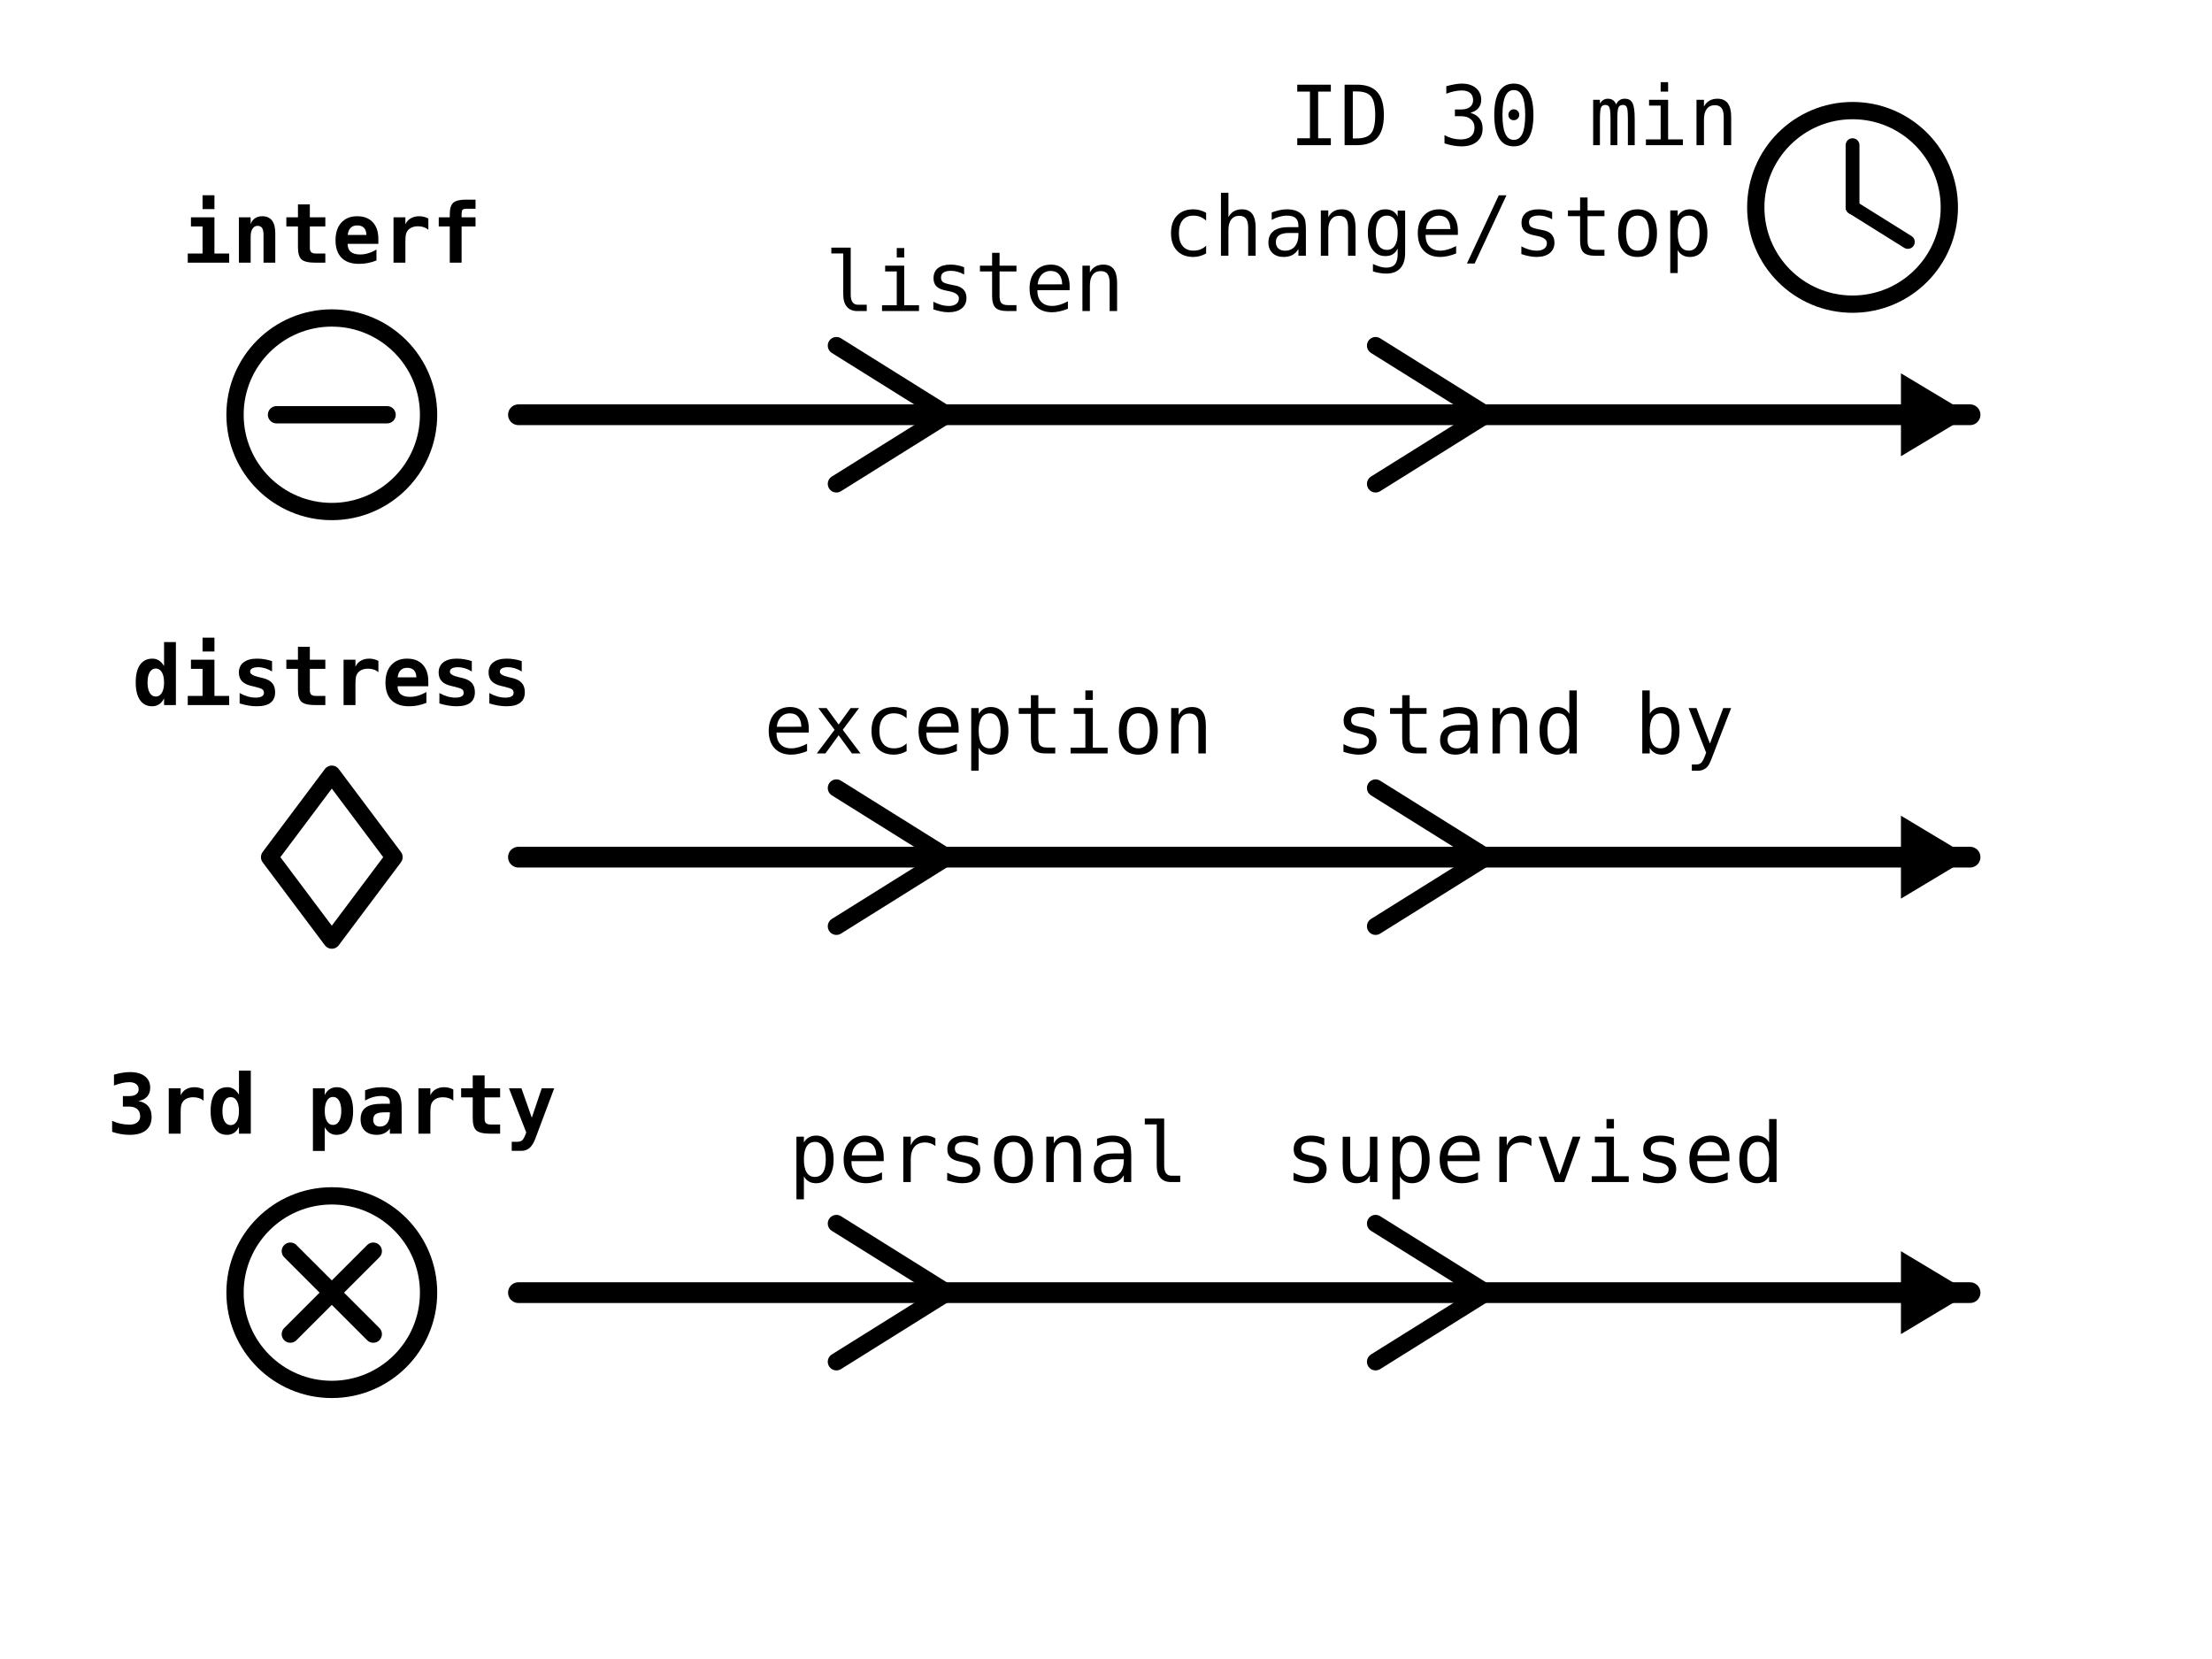
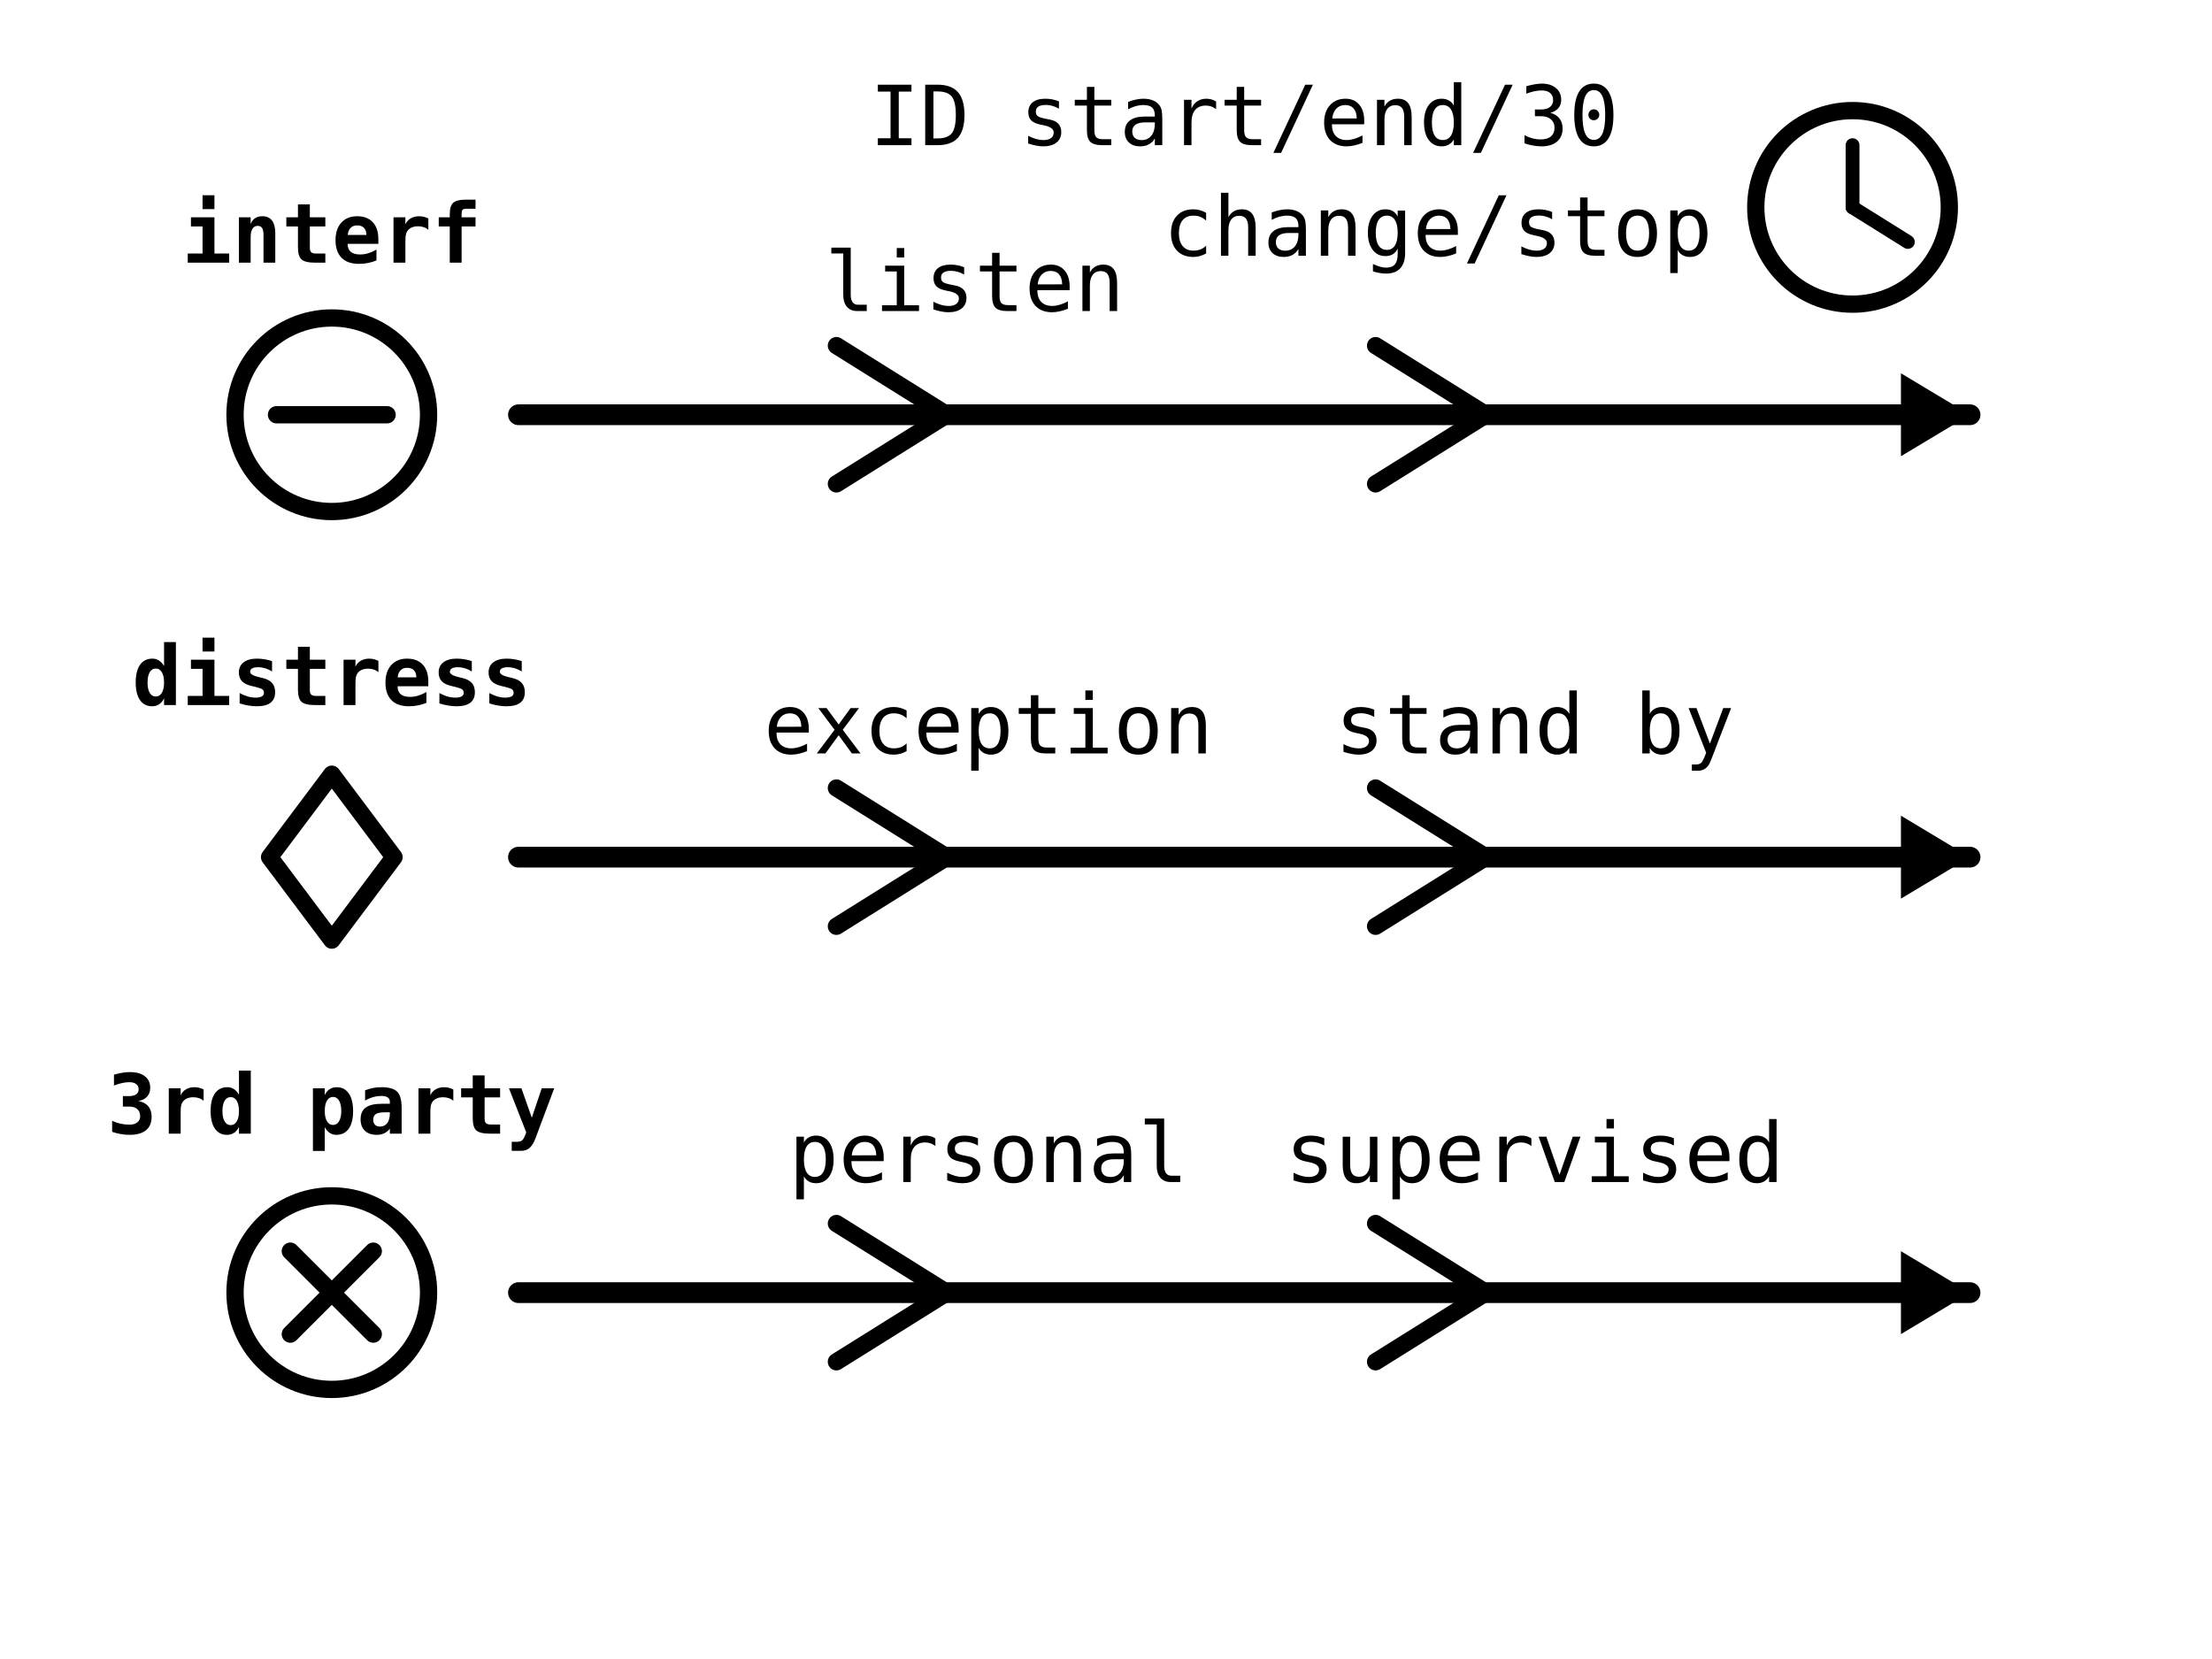
<svg xmlns="http://www.w3.org/2000/svg" id="communications-flowchart" viewBox="0 0 640 480" role="img">
  <g fill="none" stroke="currentColor" stroke-linecap="round" stroke-linejoin="round">
    <line x1="150" y1="120" x2="570" y2="120" stroke-width="6" />
    <polygon points="570,120 550,108 550,132" fill="currentColor" stroke="none" />
    <line x1="150" y1="248" x2="570" y2="248" stroke-width="6" />
    <polygon points="570,248 550,236 550,260" fill="currentColor" stroke="none" />
    <line x1="150" y1="374" x2="570" y2="374" stroke-width="6" />
    <polygon points="570,374 550,362 550,386" fill="currentColor" stroke="none" />
    <circle cx="96" cy="120" r="28" stroke-width="5" />
    <path d="M80 120 L112 120" stroke-width="5" />
    <path d="M78 248 L96 224 L114 248 L96 272 Z" stroke-width="5" />
    <circle cx="96" cy="374" r="28" stroke-width="5" />
    <path d="M84 362 L108 386" stroke-width="5" />
    <path d="M108 362 L84 386" stroke-width="5" />
    <path d="M242 100 L274 120 L242 140" stroke-width="5" />
    <path d="M398 100 L430 120 L398 140" stroke-width="5" />
    <path d="M242 228 L274 248 L242 268" stroke-width="5" />
    <path d="M398 228 L430 248 L398 268" stroke-width="5" />
    <path d="M242 354 L274 374 L242 394" stroke-width="5" />
    <path d="M398 354 L430 374 L398 394" stroke-width="5" />
    <circle cx="536" cy="60" r="28" stroke-width="5" />
    <line x1="536" y1="60" x2="536" y2="42" stroke-width="4" />
    <line x1="536" y1="60" x2="552" y2="70" stroke-width="4" />
  </g>
  <g fill="currentColor" font-family="ui-monospace, SFMono-Regular, Menlo, Consolas, monospace" text-anchor="middle">
    <text x="96" y="76" font-size="24" font-weight="700">interf</text>
    <text x="282" y="90" font-size="24">listen</text>
    <text x="416" y="74" font-size="24">change/stop</text>
    <text x="96" y="204" font-size="24" font-weight="700">distress</text>
    <text x="286" y="218" font-size="24">exception</text>
    <text x="444" y="218" font-size="24">stand by</text>
    <text x="96" y="328" font-size="24" font-weight="700">3rd party</text>
    <text x="286" y="342" font-size="24">personal</text>
    <text x="444" y="342" font-size="24">supervised</text>
-     <text x="438" y="42" font-size="24">ID 30 min</text>
+     <text x="360" y="42" font-size="24">ID start/end/30</text>
  </g>
</svg>
